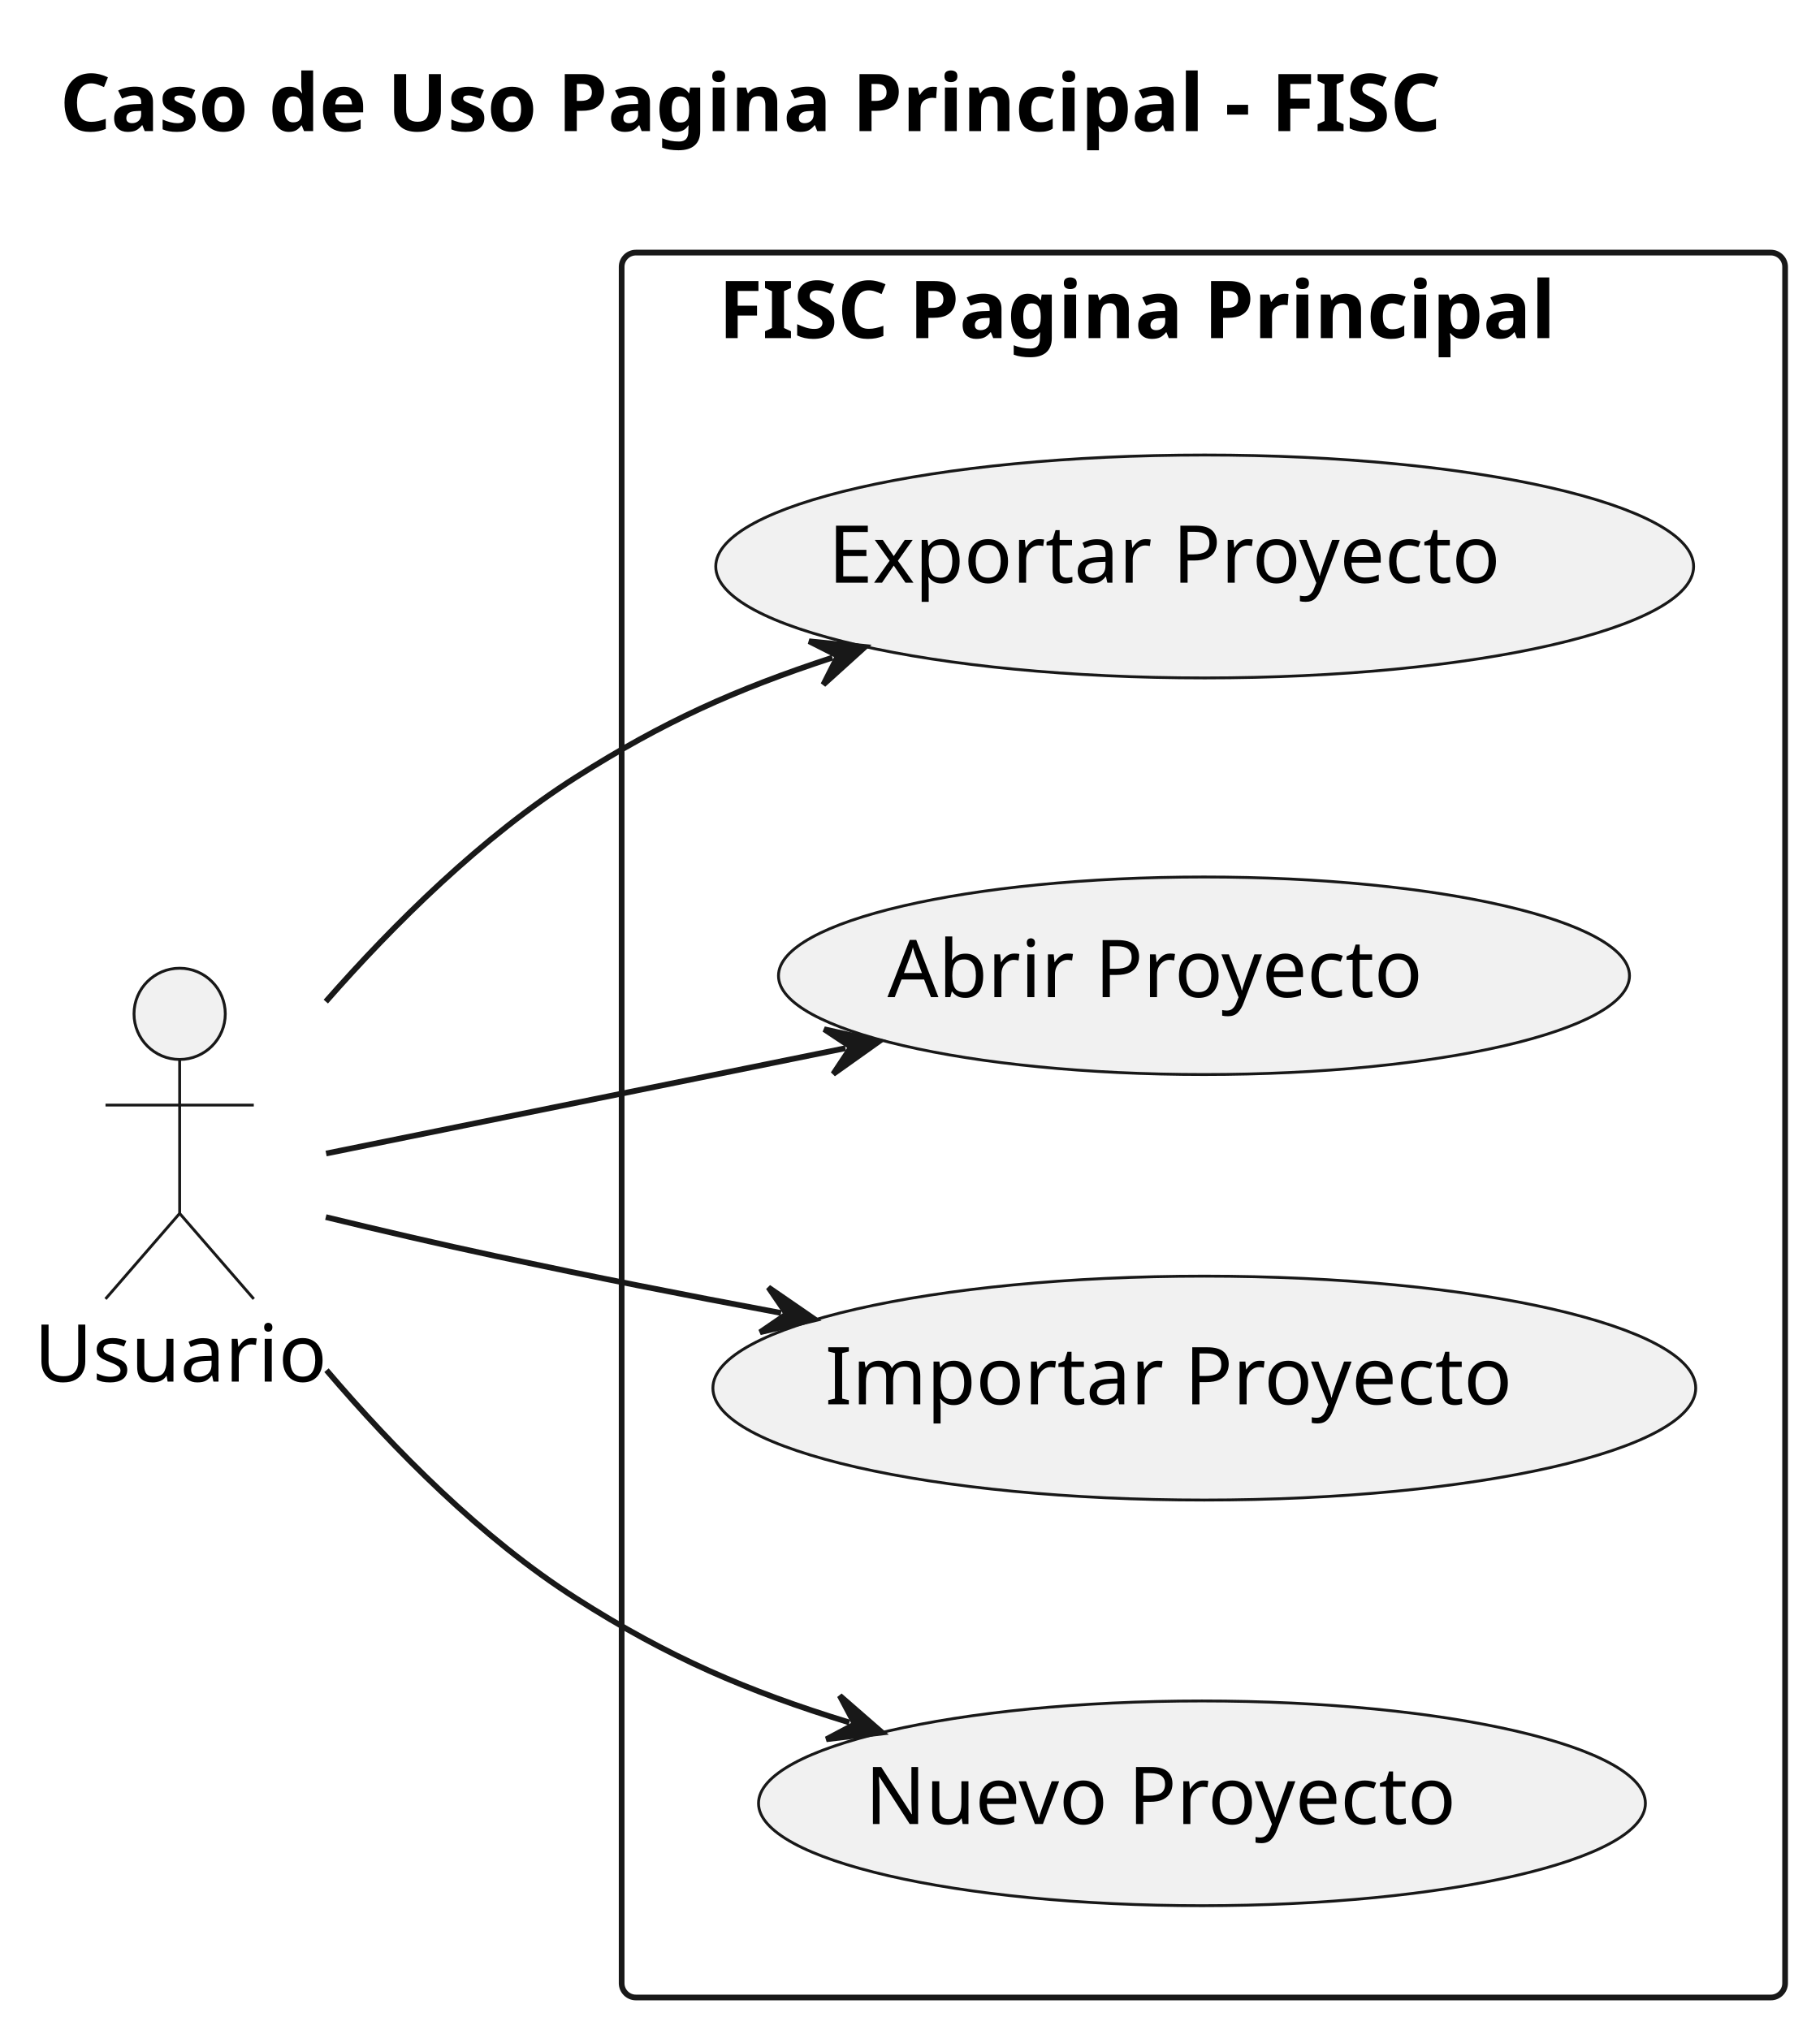
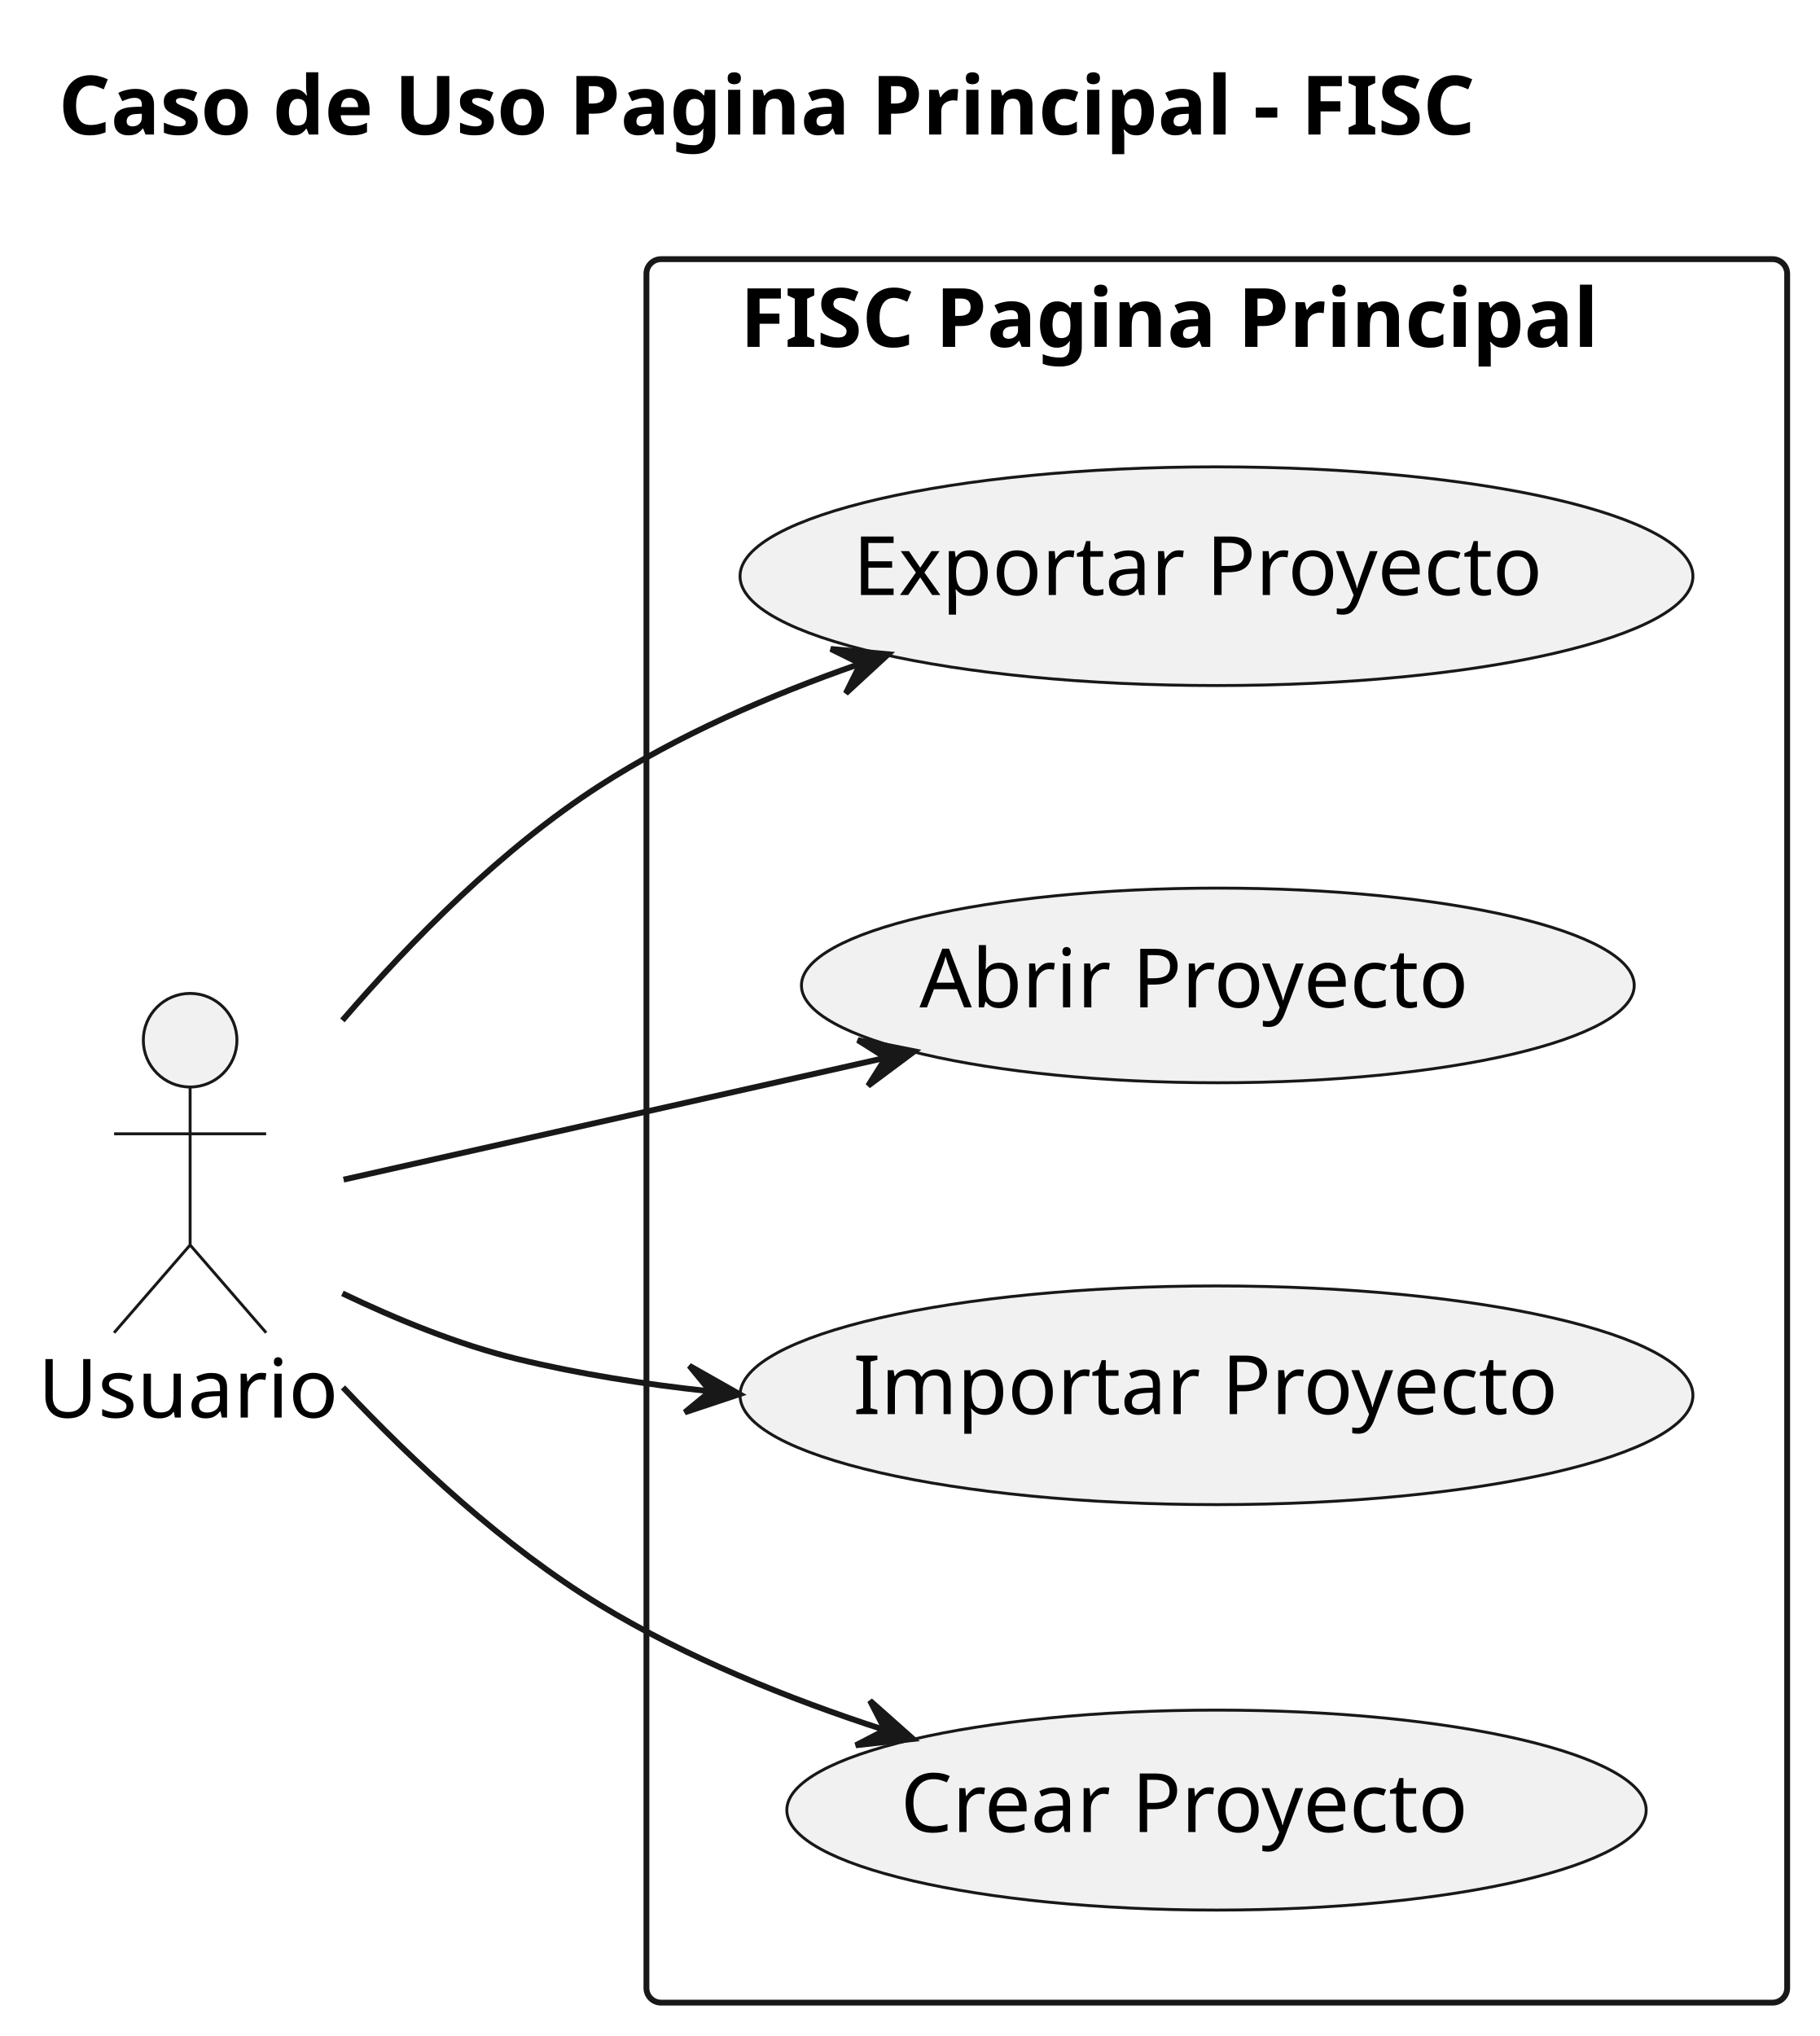
- <svg xmlns="http://www.w3.org/2000/svg" contentStyleType="text/css" height="356px" preserveAspectRatio="none" style="width:319px;height:356px;background:#FFFFFF;" version="1.1" viewBox="0 0 319 356" width="319px" zoomAndPan="magnify">
+ <svg xmlns="http://www.w3.org/2000/svg" contentStyleType="text/css" height="348px" preserveAspectRatio="none" style="width:311px;height:348px;background:#FFFFFF;" version="1.1" viewBox="0 0 311 348" width="311px" zoomAndPan="magnify">
  <defs />
  <g>
-     <text fill="#000000" font-family="sans-serif" font-size="14" font-weight="bold" lengthAdjust="spacing" textLength="284" x="10.5" y="22.995">Caso de Uso Pagina Principal - FISC</text>
+     <rect fill="none" height="26.297" id="_title" style="stroke:none;stroke-width:1.0;" width="288" x="5" y="5" />
+     <text fill="#000000" font-family="sans-serif" font-size="14" font-weight="bold" lengthAdjust="spacing" textLength="278" x="10" y="22.995">Caso de Uso Pagina Principal - FISC</text>
    <g id="cluster_FISC Pagina Principal">
-       <rect fill="none" height="306" rx="2.5" ry="2.5" style="stroke:#181818;stroke-width:1.0;" width="204" x="109" y="44.297" />
-       <text fill="#000000" font-family="sans-serif" font-size="14" font-weight="bold" lengthAdjust="spacing" textLength="170" x="126" y="59.292">FISC Pagina Principal</text>
+       <rect fill="none" height="298" rx="2.5" ry="2.5" style="stroke:#181818;stroke-width:1.0;" width="195" x="110.5" y="44.297" />
+       <text fill="#000000" font-family="sans-serif" font-size="14" font-weight="bold" lengthAdjust="spacing" textLength="163" x="126.5" y="59.292">FISC Pagina Principal</text>
    </g>
    <g id="elem_exportar">
-       <ellipse cx="211.228" cy="99.343" fill="#F1F1F1" rx="85.728" ry="19.546" style="stroke:#181818;stroke-width:0.5;" />
-       <text fill="#000000" font-family="sans-serif" font-size="14" lengthAdjust="spacing" textLength="132" x="145.228" y="102.189">Exportar Proyecto</text>
+       <ellipse cx="207.946" cy="98.486" fill="#F1F1F1" rx="81.445" ry="18.689" style="stroke:#181818;stroke-width:0.5;" />
+       <text fill="#000000" font-family="sans-serif" font-size="14" lengthAdjust="spacing" textLength="122" x="145.811" y="101.706">Exportar Proyecto</text>
    </g>
    <g id="elem_abrir">
-       <ellipse cx="211.107" cy="171.118" fill="#F1F1F1" rx="74.607" ry="17.321" style="stroke:#181818;stroke-width:0.5;" />
-       <text fill="#000000" font-family="sans-serif" font-size="14" lengthAdjust="spacing" textLength="105" x="155.607" y="174.866">Abrir Proyecto</text>
+       <ellipse cx="208.178" cy="168.433" fill="#F1F1F1" rx="71.178" ry="16.636" style="stroke:#181818;stroke-width:0.5;" />
+       <text fill="#000000" font-family="sans-serif" font-size="14" lengthAdjust="spacing" textLength="96" x="157.178" y="172.18">Abrir Proyecto</text>
    </g>
    <g id="elem_importar">
-       <ellipse cx="211.163" cy="243.43" fill="#F1F1F1" rx="86.163" ry="19.633" style="stroke:#181818;stroke-width:0.5;" />
-       <text fill="#000000" font-family="sans-serif" font-size="14" lengthAdjust="spacing" textLength="133" x="144.663" y="246.276">Importar Proyecto</text>
+       <ellipse cx="207.946" cy="238.486" fill="#F1F1F1" rx="81.445" ry="18.689" style="stroke:#181818;stroke-width:0.5;" />
+       <text fill="#000000" font-family="sans-serif" font-size="14" lengthAdjust="spacing" textLength="122" x="145.811" y="241.706">Importar Proyecto</text>
    </g>
    <g id="elem_nuevo">
-       <ellipse cx="210.753" cy="316.248" fill="#F1F1F1" rx="77.753" ry="17.951" style="stroke:#181818;stroke-width:0.5;" />
-       <text fill="#000000" font-family="sans-serif" font-size="14" lengthAdjust="spacing" textLength="113" x="151.699" y="319.878">Nuevo Proyecto</text>
+       <ellipse cx="207.95" cy="309.387" fill="#F1F1F1" rx="73.45" ry="17.09" style="stroke:#181818;stroke-width:0.5;" />
+       <text fill="#000000" font-family="sans-serif" font-size="14" lengthAdjust="spacing" textLength="102" x="153.95" y="313.135">Crear Proyecto</text>
    </g>
    <g id="elem_user">
-       <ellipse cx="31.5" cy="177.797" fill="#F1F1F1" rx="8" ry="8" style="stroke:#181818;stroke-width:0.5;" />
-       <path d="M31.5,185.797 L31.5,212.797 M18.5,193.797 L44.5,193.797 M31.5,212.797 L18.5,227.797 M31.5,212.797 L44.5,227.797 " fill="none" style="stroke:#181818;stroke-width:0.5;" />
-       <text fill="#000000" font-family="sans-serif" font-size="14" lengthAdjust="spacing" textLength="51" x="6" y="242.292">Usuario</text>
+       <ellipse cx="32.5" cy="177.797" fill="#F1F1F1" rx="8" ry="8" style="stroke:#181818;stroke-width:0.5;" />
+       <path d="M32.5,185.797 L32.5,212.797 M19.5,193.797 L45.5,193.797 M32.5,212.797 L19.5,227.797 M32.5,212.797 L45.5,227.797 " fill="none" style="stroke:#181818;stroke-width:0.5;" />
+       <text fill="#000000" font-family="sans-serif" font-size="14" lengthAdjust="spacing" textLength="52" x="6.5" y="242.292">Usuario</text>
    </g>
    <g id="link_user_exportar">
-       <path d="M57.127,175.65 C69.124,161.98 84.512,146.756 101,136.297 C116.357,126.556 128.868,120.936 145.965,115.326 " fill="none" id="user-to-exportar" style="stroke:#181818;stroke-width:1.0;" />
-       <polygon fill="#181818" points="151.666,113.455,141.868,112.46,146.915,115.014,144.362,120.061,151.666,113.455" style="stroke:#181818;stroke-width:1.0;" />
-       <text fill="#000000" font-family="sans-serif" font-size="13" lengthAdjust="spacing" textLength="4" x="88" y="139.364"> </text>
+       <path d="M58.53,174.407 C70.55,160.447 85.94,144.977 102.5,134.297 C115.9,125.657 131.62,118.827 146.73,113.557 " fill="none" id="user-to-exportar" style="stroke:#181818;stroke-width:1.0;" />
+       <polygon fill="#181818" points="151.83,111.827,142.023,110.923,147.094,113.43,144.587,118.501,151.83,111.827" style="stroke:#181818;stroke-width:1.0;" />
+       <text fill="#000000" font-family="sans-serif" font-size="13" lengthAdjust="spacing" textLength="4" x="89.5" y="137.364"> </text>
    </g>
    <g id="link_user_abrir">
-       <path d="M57.181,202.291 C82.138,197.23 115.69,190.424 148.247,183.821 " fill="none" id="user-to-abrir" style="stroke:#181818;stroke-width:1.0;" />
-       <polygon fill="#181818" points="154.127,182.629,144.512,180.498,149.227,183.623,146.102,188.338,154.127,182.629" style="stroke:#181818;stroke-width:1.0;" />
-       <text fill="#000000" font-family="sans-serif" font-size="13" lengthAdjust="spacing" textLength="4" x="88" y="191.364"> </text>
+       <path d="M58.73,201.627 C82.9,196.187 120.22,187.807 151.36,180.807 " fill="none" id="user-to-abrir" style="stroke:#181818;stroke-width:1.0;" />
+       <polygon fill="#181818" points="156.3,179.697,146.64,177.778,151.423,180.798,148.402,185.581,156.3,179.697" style="stroke:#181818;stroke-width:1.0;" />
+       <text fill="#000000" font-family="sans-serif" font-size="13" lengthAdjust="spacing" textLength="4" x="89.5" y="191.364"> </text>
    </g>
    <g id="link_user_importar">
-       <path d="M57.13,213.444 C66.463,215.702 77.2,218.213 87,220.297 C105.062,224.137 118.792,226.859 136.954,230.257 " fill="none" id="user-to-importar" style="stroke:#181818;stroke-width:1.0;" />
-       <polygon fill="#181818" points="142.852,231.361,134.741,225.774,137.937,230.441,133.27,233.637,142.852,231.361" style="stroke:#181818;stroke-width:1.0;" />
-       <text fill="#000000" font-family="sans-serif" font-size="13" lengthAdjust="spacing" textLength="4" x="88" y="216.364"> </text>
+       <path d="M58.53,221.067 C67.69,225.457 78.31,229.817 88.5,232.297 C99,234.847 110.18,236.607 121.31,237.797 " fill="none" id="user-to-importar" style="stroke:#181818;stroke-width:1.0;" />
+       <polygon fill="#181818" points="126.41,238.297,117.842,233.441,121.434,237.811,117.064,241.403,126.41,238.297" style="stroke:#181818;stroke-width:1.0;" />
+       <text fill="#000000" font-family="sans-serif" font-size="13" lengthAdjust="spacing" textLength="4" x="89.5" y="228.364"> </text>
    </g>
    <g id="link_user_nuevo">
-       <path d="M57.247,240.293 C69.159,254.269 84.446,269.731 101,280.297 C117.211,290.644 130.953,296.541 148.931,302.072 " fill="none" id="user-to-nuevo" style="stroke:#181818;stroke-width:1.0;" />
-       <polygon fill="#181818" points="154.666,303.836,147.24,297.367,149.887,302.366,144.888,305.013,154.666,303.836" style="stroke:#181818;stroke-width:1.0;" />
-       <text fill="#000000" font-family="sans-serif" font-size="13" lengthAdjust="spacing" textLength="4" x="88" y="266.364"> </text>
+       <path d="M58.63,237.137 C70.78,250.027 86.24,264.397 102.5,274.297 C117.31,283.317 134.73,290.337 151.06,295.637 " fill="none" id="user-to-nuevo" style="stroke:#181818;stroke-width:1.0;" />
+       <polygon fill="#181818" points="156.08,297.227,148.717,290.685,151.316,295.71,146.291,298.308,156.08,297.227" style="stroke:#181818;stroke-width:1.0;" />
+       <text fill="#000000" font-family="sans-serif" font-size="13" lengthAdjust="spacing" textLength="4" x="89.5" y="262.364"> </text>
    </g>
  </g>
</svg>
